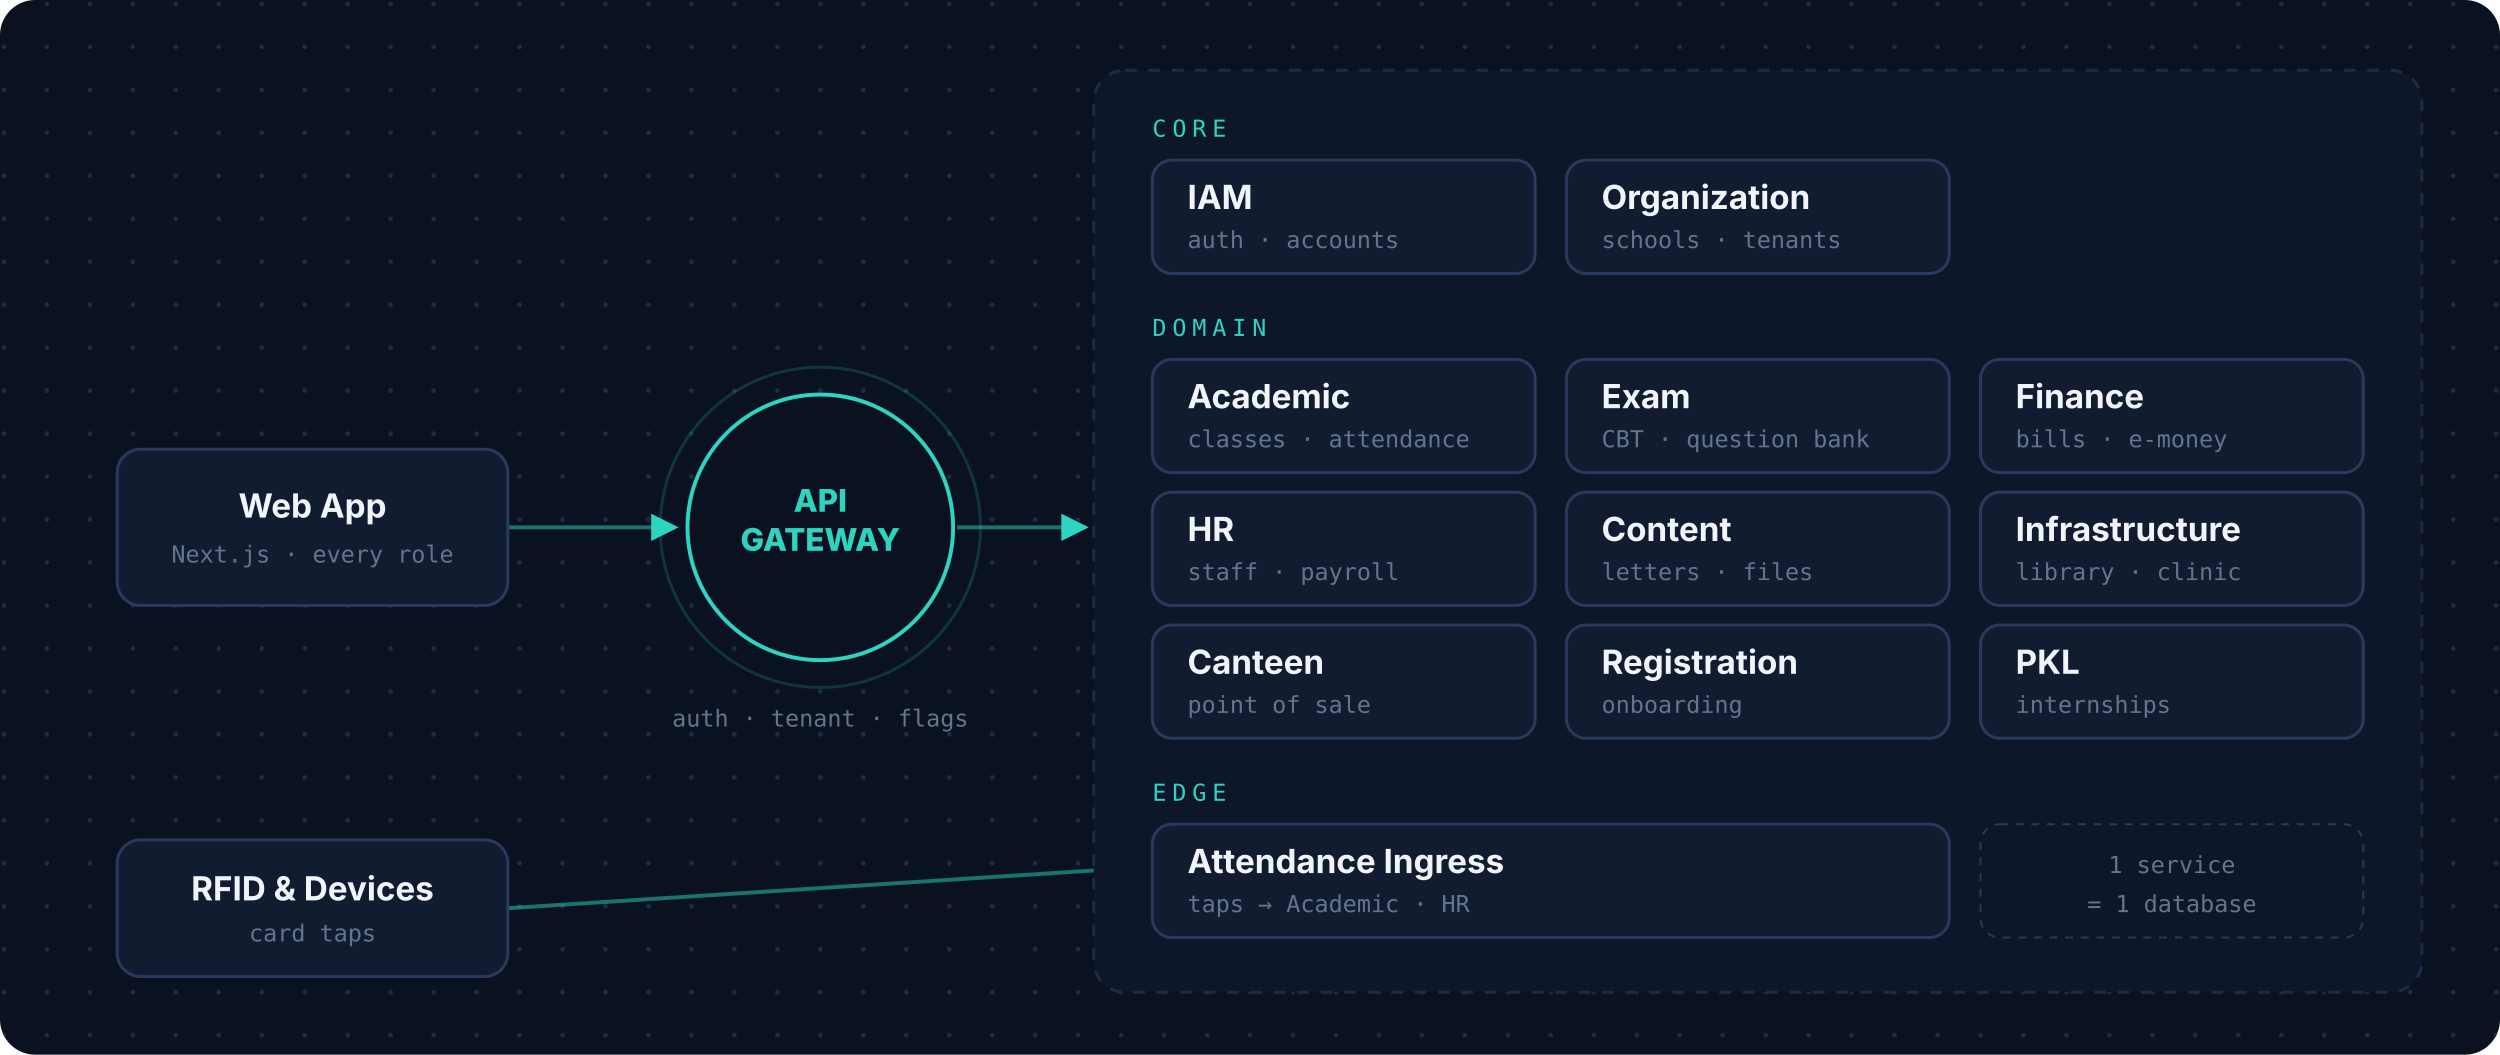
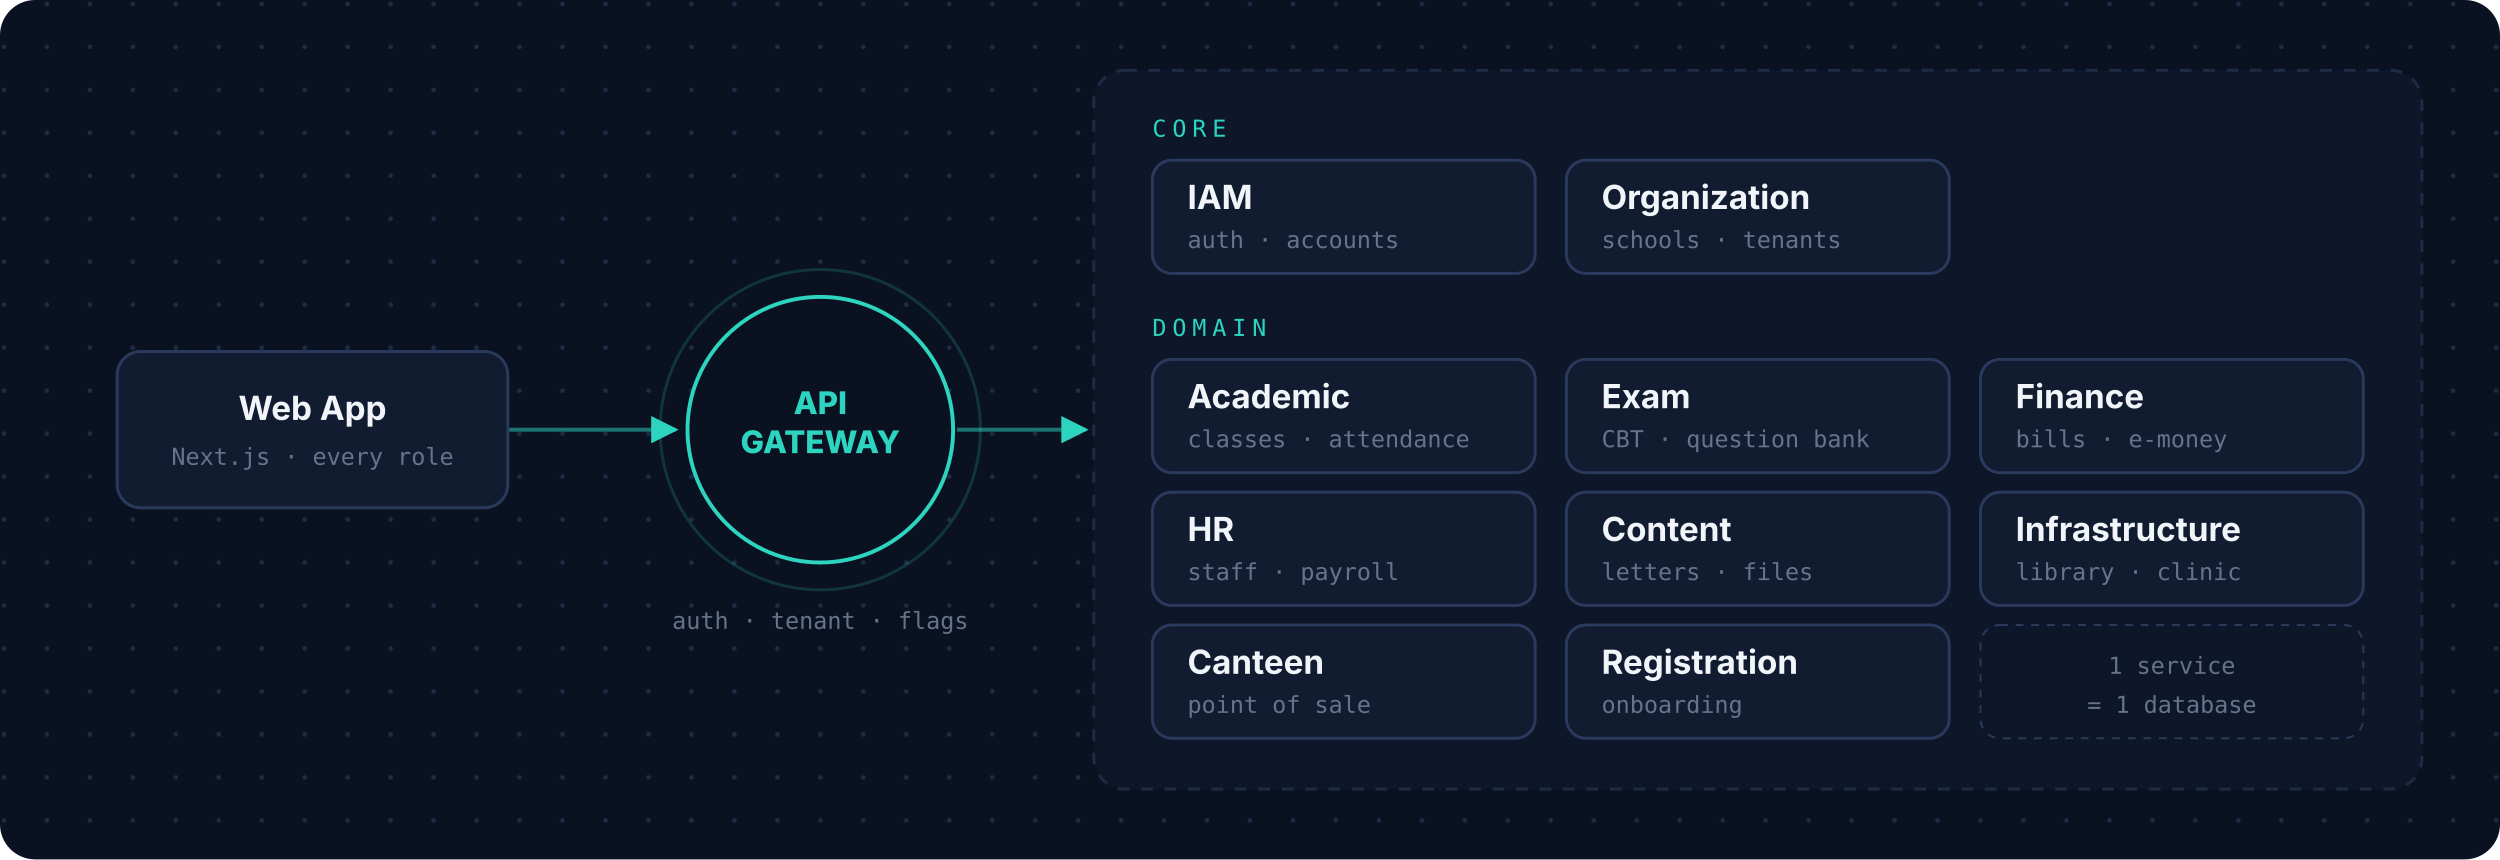
- <svg xmlns="http://www.w3.org/2000/svg" viewBox="0 0 1280 540" width="1280" height="540" role="img" aria-label="Architecture: Web App and devices reach the API Gateway, which routes to core, domain and edge services">
+ <svg xmlns="http://www.w3.org/2000/svg" viewBox="0 0 1280 440" width="1280" height="440" role="img" aria-label="Architecture: the Web App reaches the API Gateway, which routes to the core and domain services">
  <defs>
    <pattern id="dots" width="22" height="22" patternUnits="userSpaceOnUse">
      <circle cx="2" cy="2" r="1.2" fill="#1e2b45" />
    </pattern>
    <clipPath id="card">
-       <rect width="1280" height="540" rx="18" />
+       <rect width="1280" height="440" rx="18" />
    </clipPath>
    <marker id="arrow" viewBox="0 0 10 10" refX="9" refY="5" markerWidth="7" markerHeight="7" orient="auto">
      <path d="M0 0 L10 5 L0 10 z" fill="#2dd4bf" />
    </marker>
  </defs>
  <style>
    .sans { font-family: 'Segoe UI', 'Inter', Helvetica, Arial, sans-serif; }
    .mono { font-family: 'Cascadia Code', 'JetBrains Mono', Consolas, monospace; }
    .box { fill: #111c31; stroke: #2a3a5c; stroke-width: 1.5; }
    .name { font-size: 17px; font-weight: 700; fill: #f1f5f9; }
    .sub { font-size: 12px; fill: #64748b; }
    .group { font-size: 12px; fill: #2dd4bf; letter-spacing: 3px; }
    .wire { stroke: #2dd4bf; stroke-opacity: .5; stroke-width: 2; fill: none; }
    .pulse { fill: #2dd4bf; }
  </style>
  <g clip-path="url(#card)" class="sans">
-     <rect width="1280" height="540" fill="#0a1222" />
-     <rect width="1280" height="540" fill="url(#dots)" />
-     <path class="wire" d="M260 270 L346 270" marker-end="url(#arrow)" />
-     <path class="wire" d="M490 270 L556 270" marker-end="url(#arrow)" />
-     <path class="wire" d="M260 465 L586 444" marker-end="url(#arrow)" />
+     <rect width="1280" height="440" fill="#0a1222" />
+     <rect width="1280" height="440" fill="url(#dots)" />
+     <path class="wire" d="M260 220 L346 220" marker-end="url(#arrow)" />
+     <path class="wire" d="M490 220 L556 220" marker-end="url(#arrow)" />
    <circle class="pulse" r="4">
-       <animateMotion dur="1.8s" repeatCount="indefinite" path="M260 270 L346 270" />
+       <animateMotion dur="1.8s" repeatCount="indefinite" path="M260 220 L346 220" />
    </circle>
    <circle class="pulse" r="4">
-       <animateMotion dur="1.6s" repeatCount="indefinite" path="M490 270 L556 270" />
+       <animateMotion dur="1.6s" repeatCount="indefinite" path="M490 220 L556 220" />
    </circle>
-     <circle class="pulse" r="4">
-       <animateMotion dur="2.6s" repeatCount="indefinite" path="M260 465 L586 444" />
-     </circle>
-     <rect class="box" x="60" y="230" width="200" height="80" rx="12" />
-     <text class="name" x="160" y="265" text-anchor="middle">Web App</text>
-     <text class="sub mono" x="160" y="288" text-anchor="middle">Next.js · every role</text>
-     <rect class="box" x="60" y="430" width="200" height="70" rx="12" />
-     <text class="name" x="160" y="461" text-anchor="middle">RFID &amp; Devices</text>
-     <text class="sub mono" x="160" y="482" text-anchor="middle">card taps</text>
-     <circle cx="420" cy="270" r="82" fill="none" stroke="#2dd4bf" stroke-opacity=".18" stroke-width="1.5" />
-     <circle cx="420" cy="270" r="68" fill="#0a1222" stroke="#2dd4bf" stroke-width="2" />
-     <text x="420" y="262" text-anchor="middle" font-size="16" font-weight="800" fill="#2dd4bf">API</text>
-     <text x="420" y="282" text-anchor="middle" font-size="16" font-weight="800" fill="#2dd4bf">GATEWAY</text>
-     <text class="sub mono" x="420" y="372" text-anchor="middle">auth · tenant · flags</text>
-     <rect x="560" y="36" width="680" height="472" rx="16" fill="#0d1729" stroke="#1e2b45" stroke-width="1.5" stroke-dasharray="6 6" />
+     <rect class="box" x="60" y="180" width="200" height="80" rx="12" />
+     <text class="name" x="160" y="215" text-anchor="middle">Web App</text>
+     <text class="sub mono" x="160" y="238" text-anchor="middle">Next.js · every role</text>
+     <circle cx="420" cy="220" r="82" fill="none" stroke="#2dd4bf" stroke-opacity=".18" stroke-width="1.5" />
+     <circle cx="420" cy="220" r="68" fill="#0a1222" stroke="#2dd4bf" stroke-width="2" />
+     <text x="420" y="212" text-anchor="middle" font-size="16" font-weight="800" fill="#2dd4bf">API</text>
+     <text x="420" y="232" text-anchor="middle" font-size="16" font-weight="800" fill="#2dd4bf">GATEWAY</text>
+     <text class="sub mono" x="420" y="322" text-anchor="middle">auth · tenant · flags</text>
+     <rect x="560" y="36" width="680" height="368" rx="16" fill="#0d1729" stroke="#1e2b45" stroke-width="1.5" stroke-dasharray="6 6" />
    <text class="group mono" x="590" y="70">CORE</text>
    <rect class="box" x="590" y="82" width="196" height="58" rx="10" />
    <text class="name" x="608" y="107">IAM</text>
    <text class="sub mono" x="608" y="127">auth · accounts</text>
    <rect class="box" x="802" y="82" width="196" height="58" rx="10" />
    <text class="name" x="820" y="107">Organization</text>
    <text class="sub mono" x="820" y="127">schools · tenants</text>
    <text class="group mono" x="590" y="172">DOMAIN</text>
    <rect class="box" x="590" y="184" width="196" height="58" rx="10" />
    <text class="name" x="608" y="209">Academic</text>
    <text class="sub mono" x="608" y="229">classes · attendance</text>
    <rect class="box" x="802" y="184" width="196" height="58" rx="10" />
    <text class="name" x="820" y="209">Exam</text>
    <text class="sub mono" x="820" y="229">CBT · question bank</text>
    <rect class="box" x="1014" y="184" width="196" height="58" rx="10" />
    <text class="name" x="1032" y="209">Finance</text>
    <text class="sub mono" x="1032" y="229">bills · e-money</text>
    <rect class="box" x="590" y="252" width="196" height="58" rx="10" />
    <text class="name" x="608" y="277">HR</text>
    <text class="sub mono" x="608" y="297">staff · payroll</text>
    <rect class="box" x="802" y="252" width="196" height="58" rx="10" />
    <text class="name" x="820" y="277">Content</text>
    <text class="sub mono" x="820" y="297">letters · files</text>
    <rect class="box" x="1014" y="252" width="196" height="58" rx="10" />
    <text class="name" x="1032" y="277">Infrastructure</text>
    <text class="sub mono" x="1032" y="297">library · clinic</text>
    <rect class="box" x="590" y="320" width="196" height="58" rx="10" />
    <text class="name" x="608" y="345">Canteen</text>
    <text class="sub mono" x="608" y="365">point of sale</text>
    <rect class="box" x="802" y="320" width="196" height="58" rx="10" />
    <text class="name" x="820" y="345">Registration</text>
    <text class="sub mono" x="820" y="365">onboarding</text>
-     <rect class="box" x="1014" y="320" width="196" height="58" rx="10" />
-     <text class="name" x="1032" y="345">PKL</text>
-     <text class="sub mono" x="1032" y="365">internships</text>
-     <text class="group mono" x="590" y="410">EDGE</text>
-     <rect class="box" x="590" y="422" width="408" height="58" rx="10" />
-     <text class="name" x="608" y="447">Attendance Ingress</text>
-     <text class="sub mono" x="608" y="467">taps → Academic · HR</text>
    <g class="mono" font-size="12" fill="#64748b">
-       <rect x="1014" y="422" width="196" height="58" rx="10" fill="none" stroke="#2a3a5c" stroke-dasharray="4 4" />
-       <text x="1112" y="447" text-anchor="middle">1 service</text>
-       <text x="1112" y="467" text-anchor="middle">= 1 database</text>
+       <rect x="1014" y="320" width="196" height="58" rx="10" fill="none" stroke="#2a3a5c" stroke-dasharray="4 4" />
+       <text x="1112" y="345" text-anchor="middle">1 service</text>
+       <text x="1112" y="365" text-anchor="middle">= 1 database</text>
    </g>
  </g>
</svg>
